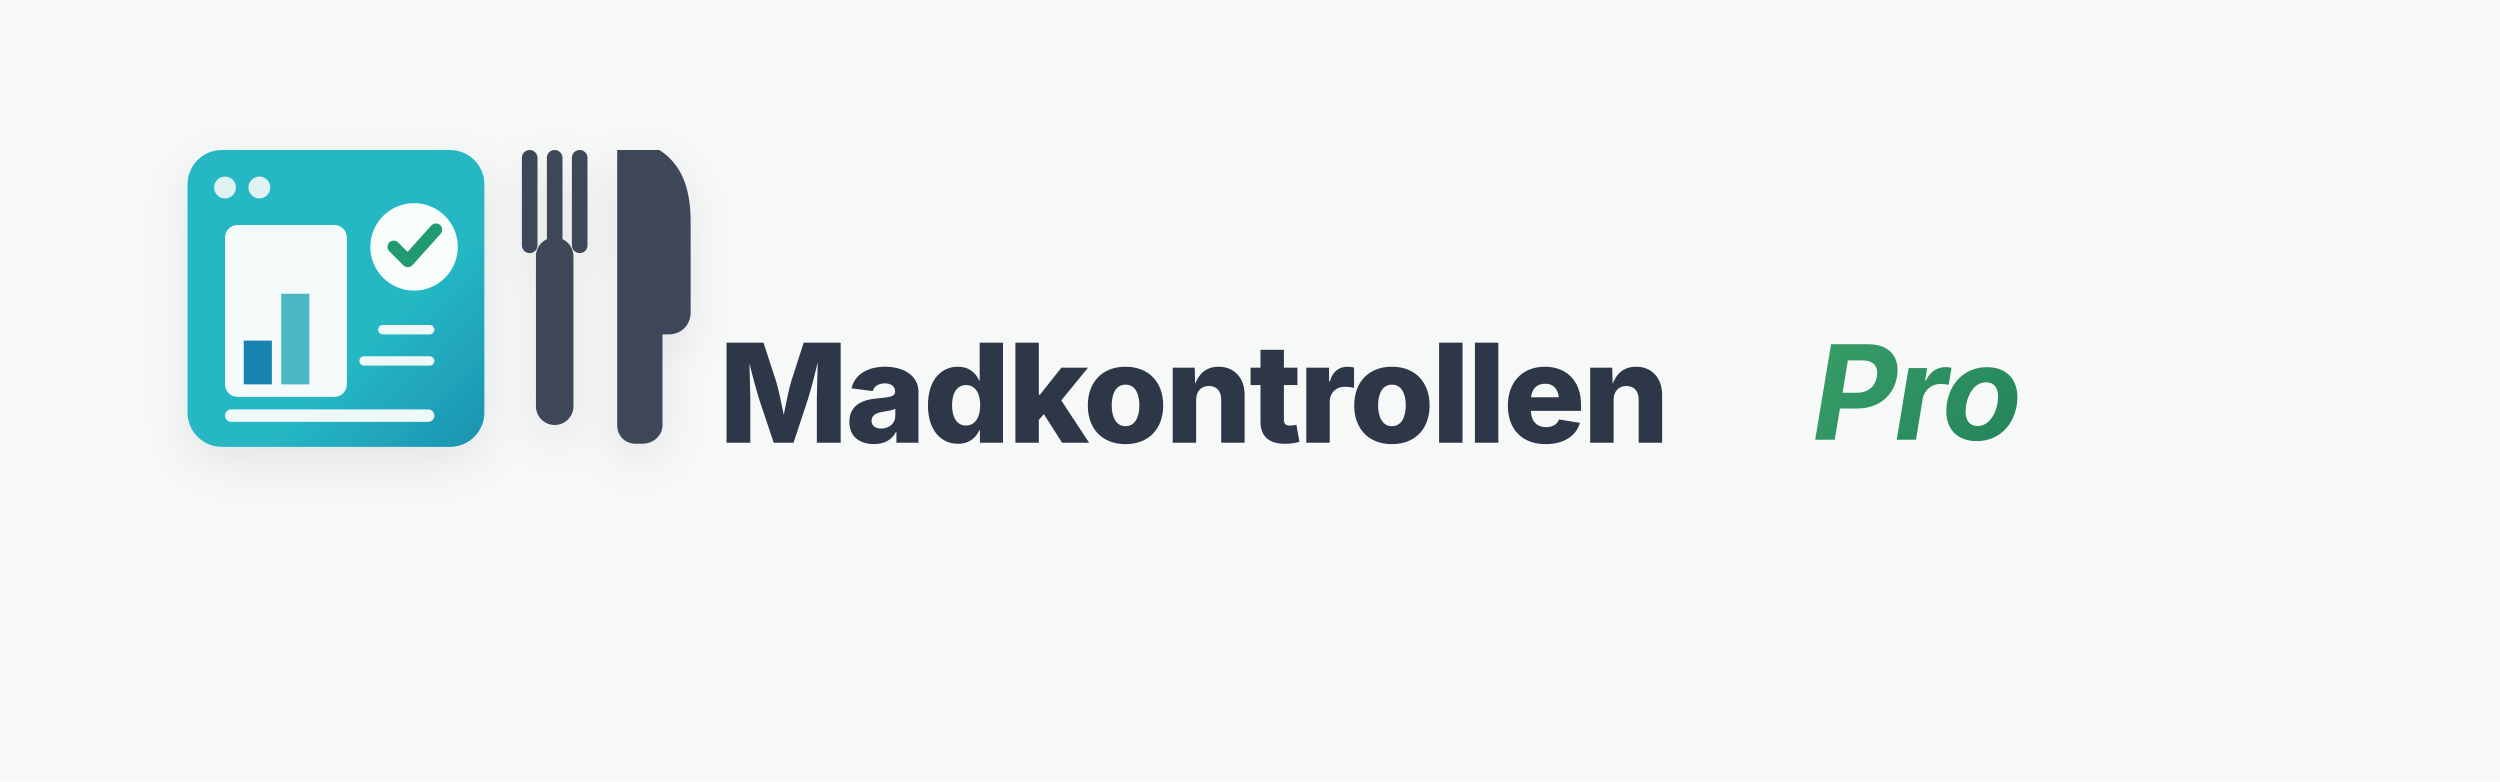
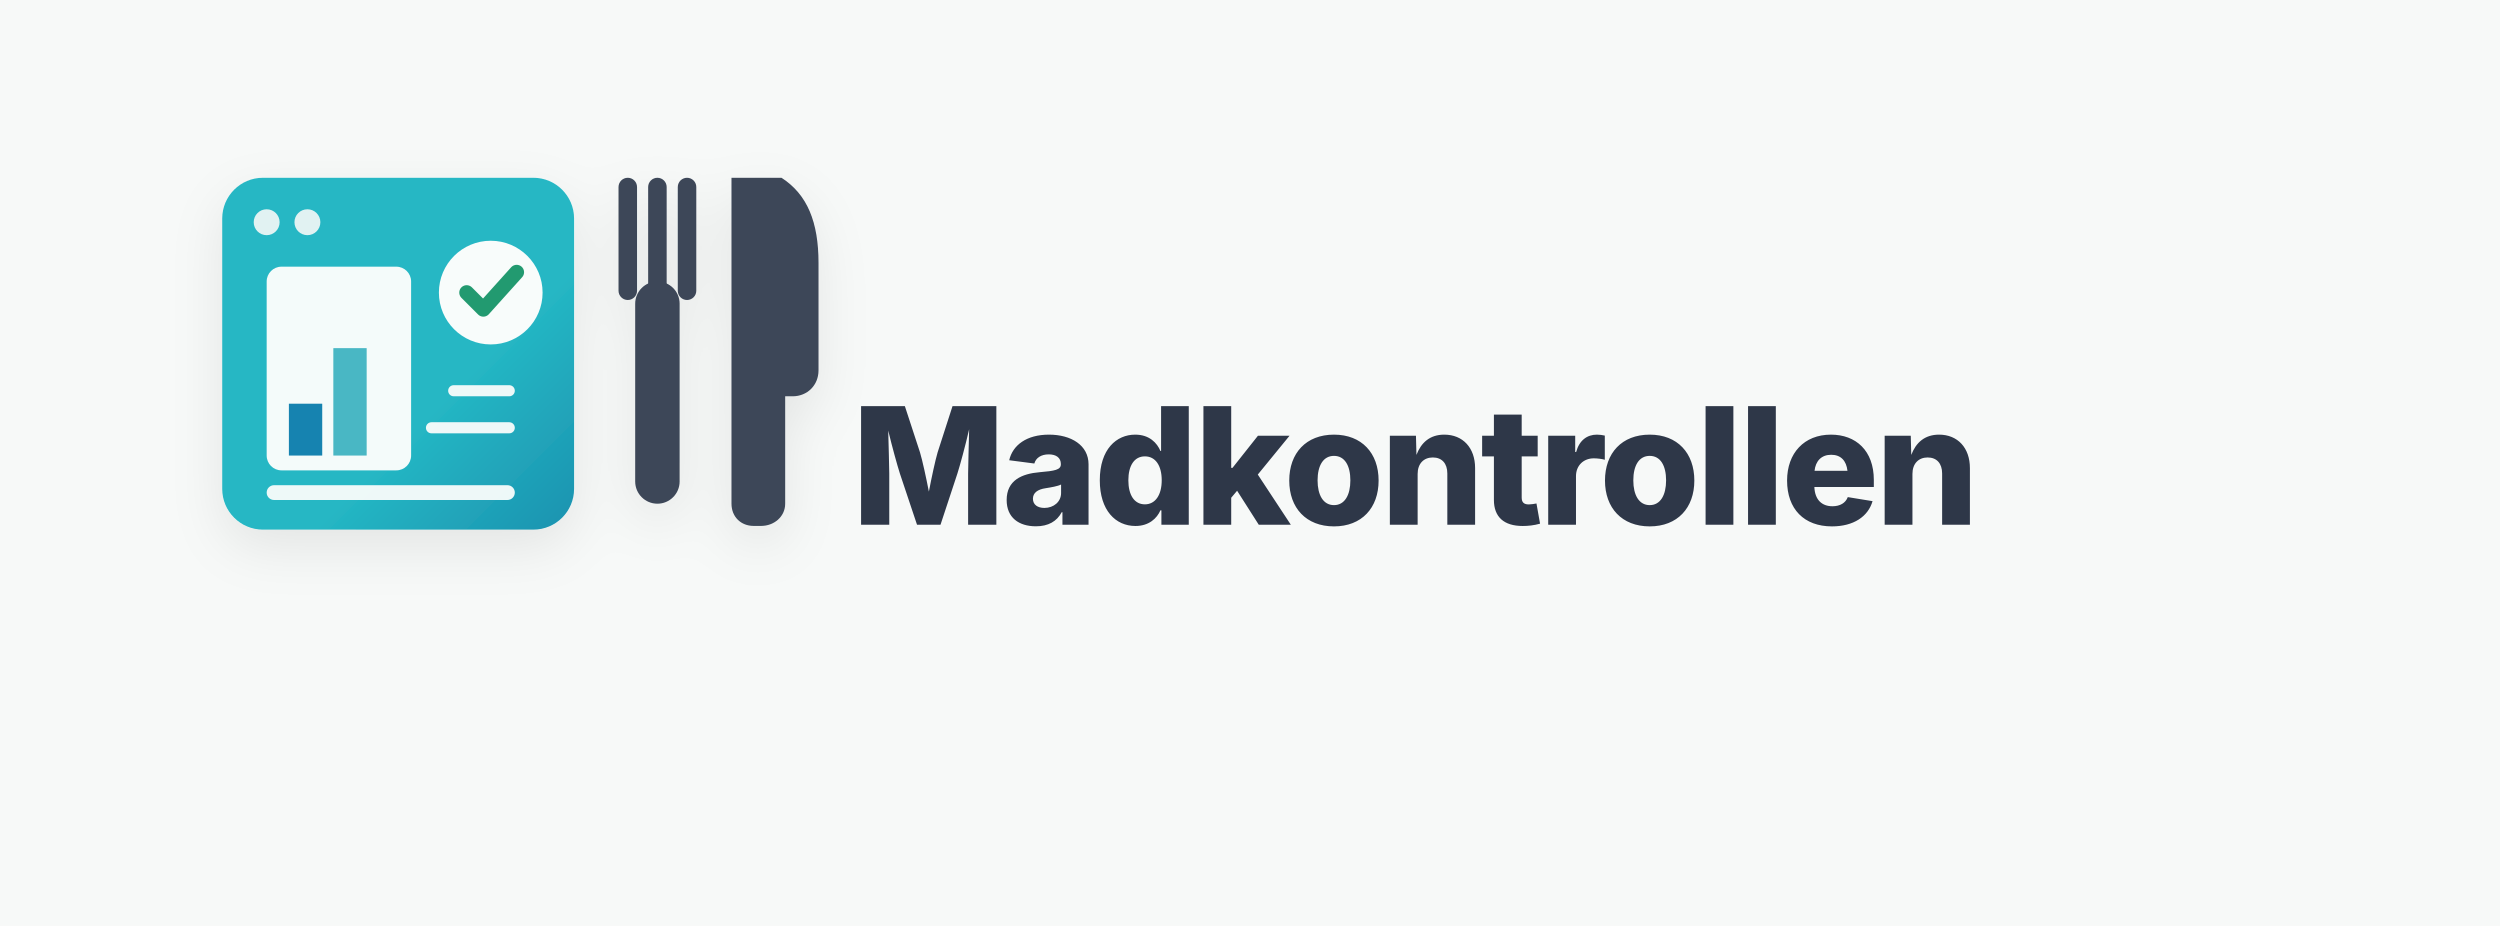
- <svg xmlns="http://www.w3.org/2000/svg" width="1600" height="500" viewBox="0 0 1600 500" fill="none" role="img" aria-label="Madkontrollen Pro logo">
+ <svg xmlns="http://www.w3.org/2000/svg" width="1350" height="500" viewBox="0 0 1350 500" fill="none" role="img" aria-label="Madkontrollen logo">
  <defs>
    <linearGradient id="panelGrad" x1="120" y1="120" x2="320" y2="320" gradientUnits="userSpaceOnUse">
      <stop offset="0" stop-color="#25B7C4" />
      <stop offset="1" stop-color="#0A4E8A" />
-     </linearGradient>
-     <linearGradient id="proGrad" x1="1120" y1="180" x2="1320" y2="330" gradientUnits="userSpaceOnUse">
-       <stop offset="0" stop-color="#3EA86A" />
-       <stop offset="1" stop-color="#1E7B59" />
    </linearGradient>
    <filter id="softShadow" x="0" y="0" width="1600" height="500" filterUnits="userSpaceOnUse">
      <feDropShadow dx="0" dy="10" stdDeviation="14" flood-color="#0F172A" flood-opacity="0.08" />
    </filter>
  </defs>
  <rect width="1600" height="500" fill="#F7F9F8" />
  <g filter="url(#softShadow)">
    <g transform="translate(120 96)">
      <rect x="0" y="0" rx="22" ry="22" width="190" height="190" fill="url(#panelGrad)" />
      <circle cx="24" cy="24" r="7" fill="#EAF5F5" opacity="0.95" />
      <circle cx="46" cy="24" r="7" fill="#EAF5F5" opacity="0.95" />
      <rect x="24" y="48" width="78" height="110" rx="8" fill="#F8FCFB" opacity="0.98" />
      <rect x="36" y="122" width="18" height="28" fill="#1683B0" />
      <rect x="60" y="92" width="18" height="58" fill="#49B7C4" />
      <circle cx="145" cy="62" r="28" fill="#F8FCFB" />
      <path d="M132 62L141 71L159 51" stroke="#249A70" stroke-width="8" stroke-linecap="round" stroke-linejoin="round" />
      <rect x="122" y="112" width="36" height="6" rx="3" fill="#F8FCFB" opacity="0.95" />
      <rect x="110" y="132" width="48" height="6" rx="3" fill="#F8FCFB" opacity="0.95" />
      <rect x="24" y="166" width="134" height="8" rx="4" fill="#F8FCFB" opacity="0.95" />
      <g transform="translate(205 0)" fill="#3C4759">
        <rect x="9" y="0" width="10" height="66" rx="5" />
        <rect x="25" y="0" width="10" height="66" rx="5" />
        <rect x="41" y="0" width="10" height="66" rx="5" />
        <rect x="18" y="56" width="24" height="120" rx="12" />
      </g>
      <g transform="translate(275 0)" fill="#3C4759">
        <path d="M27 0C41 9 47 24 47 46V104C47 112 41 118 33 118H29V176C29 183 23 188 16 188H12C5 188 0 183 0 176V0H27Z" />
      </g>
    </g>
  </g>
  <g font-family="Inter, Arial, Helvetica, sans-serif" dominant-baseline="middle">
    <text x="460" y="250" font-size="88" font-weight="800" fill="#2E3748" letter-spacing="-2">
      Madkontrollen
    </text>
-     <text x="1160" y="250" font-size="84" font-style="italic" font-weight="700" fill="url(#proGrad)" letter-spacing="-2">
-       Pro
-     </text>
  </g>
</svg>
